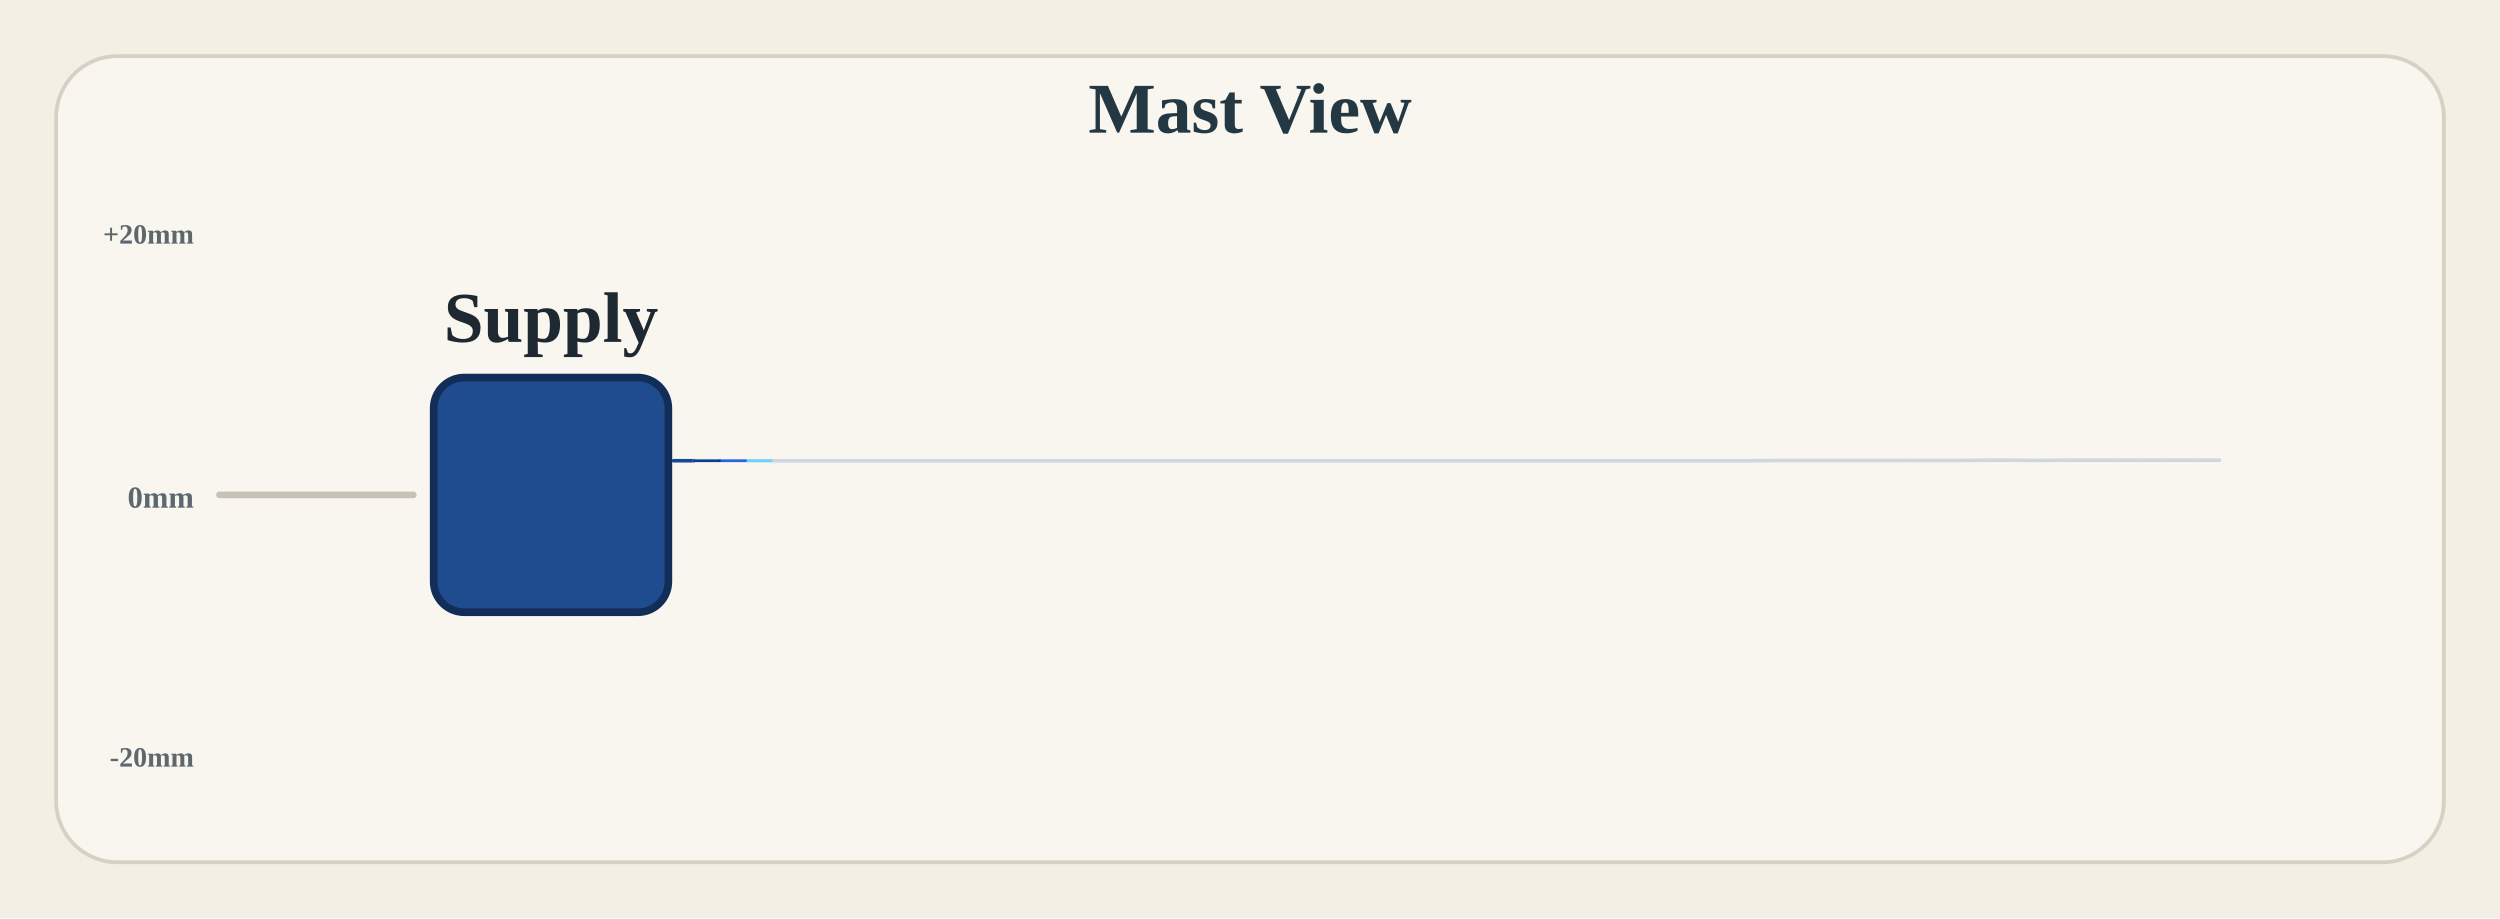
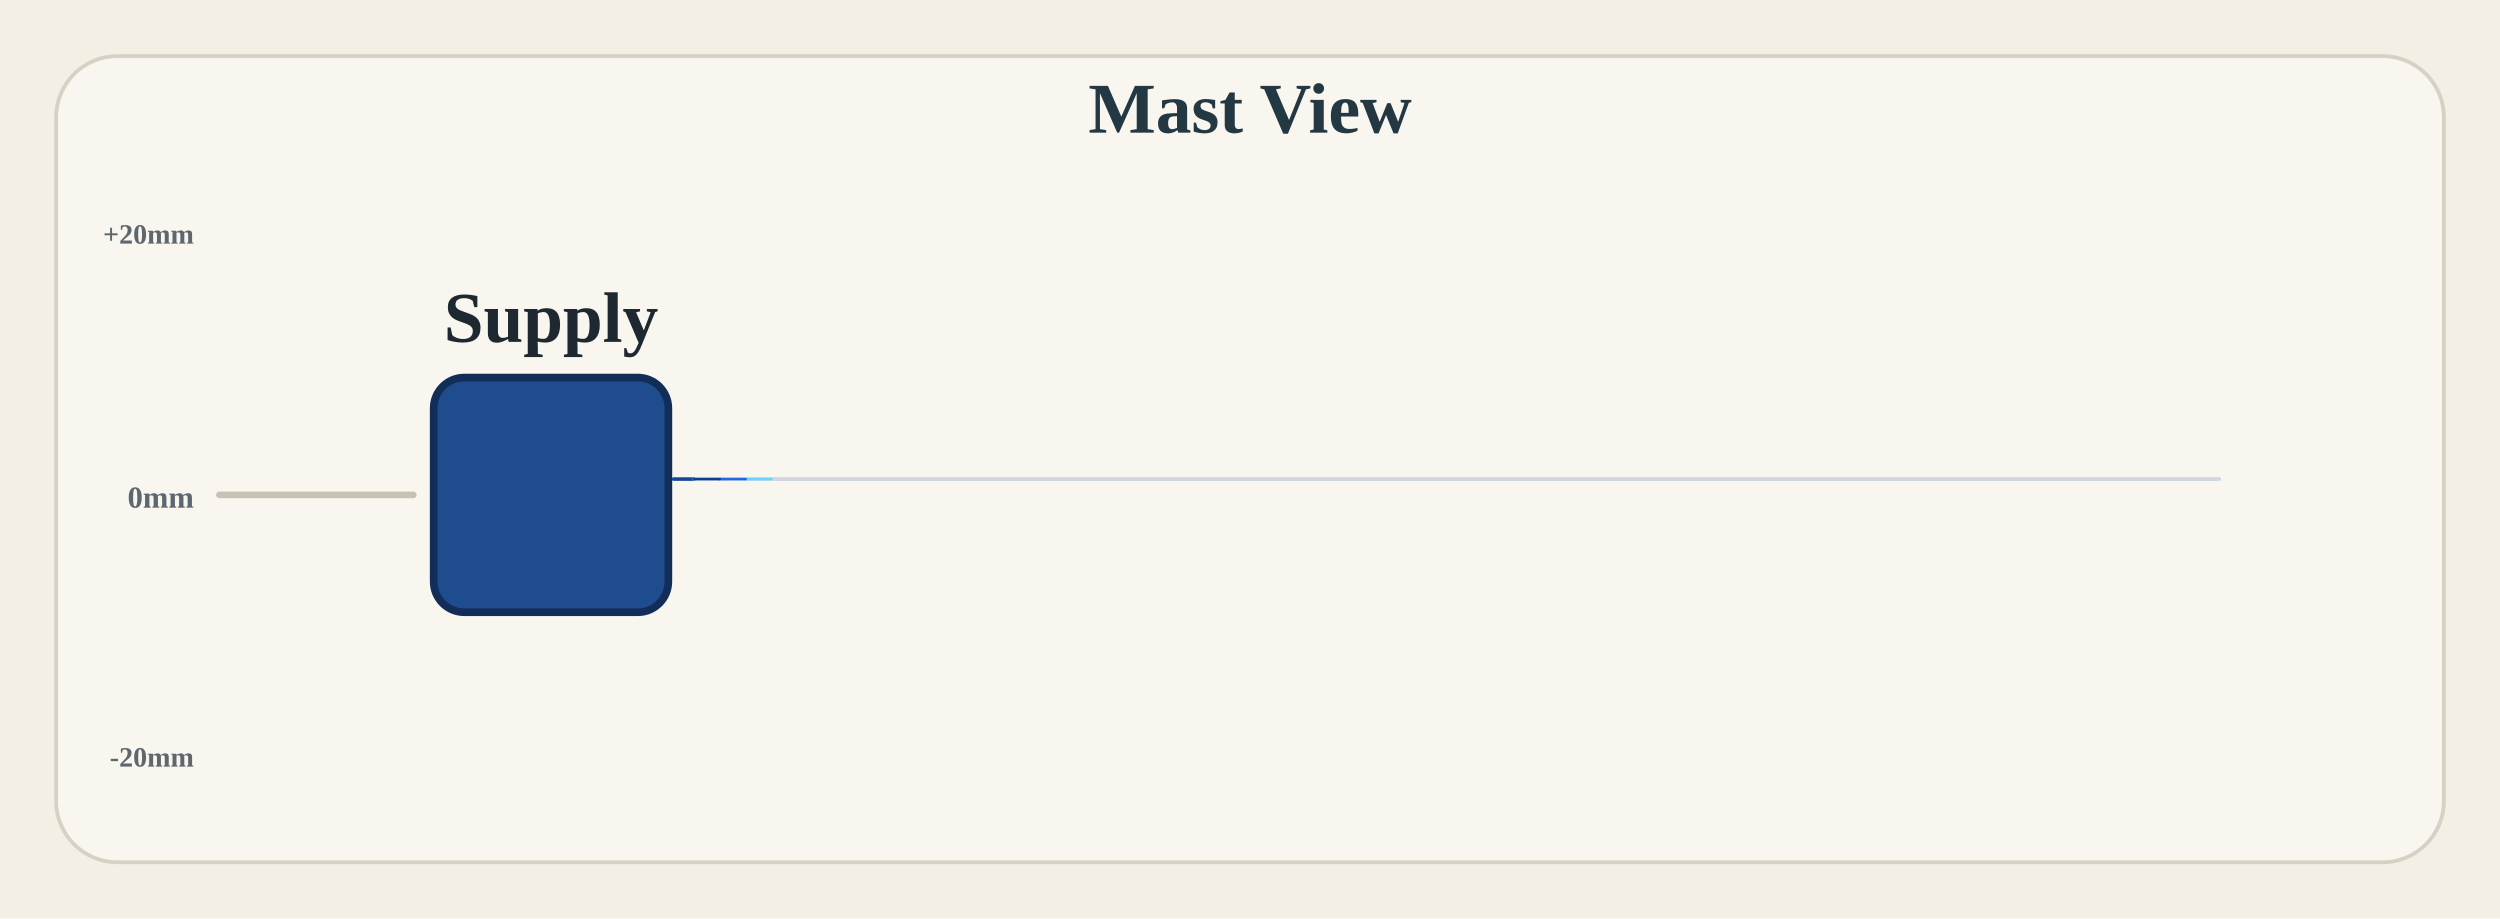
<svg xmlns="http://www.w3.org/2000/svg" width="980" height="360" viewBox="0 0 980 360">
  <rect width="100%" height="100%" fill="#f4efe4" />
  <rect x="22" y="22" width="936" height="316" rx="24" fill="#f9f6ef" stroke="#d7d1c4" stroke-width="1.5" />
  <text x="490.0" y="52.0" text-anchor="middle" font-size="28" font-weight="900" fill="#233843">Mast View</text>
  <rect x="170.0" y="148.0" width="92.0" height="92.0" fill="#1f4b8f" stroke="#122d57" stroke-width="3" rx="12.0" />
  <text x="216.0" y="134.0" text-anchor="middle" font-size="28" font-weight="600" fill="#1d2830">Supply</text>
  <line class="mast-zero-guide" x1="86.0" y1="194.0" x2="162.0" y2="194.0" stroke="#c8c2b5" stroke-width="2.6" stroke-linecap="round" />
  <text x="76.0" y="199.0" text-anchor="end" font-size="12" font-weight="700" fill="#5d676e">0mm</text>
  <text x="76.0" y="95.5" text-anchor="end" font-size="11" font-weight="600" fill="#5d676e">+20mm</text>
  <text x="76.0" y="300.5" text-anchor="end" font-size="11" font-weight="600" fill="#5d676e">-20mm</text>
  <g id="mast-history">
-     <line class="mast-history-lead" x1="264.0" y1="180.6" x2="272.0" y2="180.6" stroke="#0b3d91" stroke-width="1.4" stroke-linecap="round" opacity="0.95" />
-     <polyline class="mast-history-trace" points="272.0,180.6 282.1,180.6 292.3,180.6 302.4,180.6 312.5,180.6 322.7,180.6 332.8,180.6 342.9,180.6 353.1,180.6 363.2,180.6 373.4,180.6 383.5,180.6 393.6,180.6 403.8,180.6 413.9,180.6 424.0,180.6 434.2,180.6 444.3,180.6 454.4,180.6 464.6,180.6 474.7,180.6 484.8,180.6 495.0,180.6 505.1,180.6 515.3,180.6 525.4,180.6 535.5,180.6 545.7,180.6 555.8,180.6 565.9,180.6 576.1,180.6 586.2,180.6 596.3,180.6 606.5,180.6 616.6,180.6 626.7,180.6 636.9,180.6 647.0,180.6 657.2,180.6 667.3,180.6 677.4,180.6 687.6,180.6 697.7,180.5 707.8,180.5 718.0,180.5 728.1,180.5 738.2,180.5 748.4,180.5 758.5,180.5 768.6,180.5 778.8,180.4 788.9,180.4 799.1,180.5 809.2,180.4 819.3,180.4 829.5,180.4 839.6,180.4 849.7,180.4 859.9,180.4 870.0,180.4" fill="none" stroke="#9db4da" stroke-width="1.4" stroke-linecap="round" stroke-linejoin="round" opacity="0.55" />
-     <line class="mast-history-segment" data-recency="older" x1="870.0" y1="180.4" x2="859.9" y2="180.4" stroke="#d3d7dd" stroke-width="1" stroke-linecap="round" />
-     <line class="mast-history-segment" data-recency="older" x1="859.9" y1="180.4" x2="849.7" y2="180.4" stroke="#d3d7dd" stroke-width="1" stroke-linecap="round" />
-     <line class="mast-history-segment" data-recency="older" x1="849.7" y1="180.4" x2="839.6" y2="180.4" stroke="#d3d7dd" stroke-width="1" stroke-linecap="round" />
-     <line class="mast-history-segment" data-recency="older" x1="839.6" y1="180.4" x2="829.5" y2="180.4" stroke="#d3d7dd" stroke-width="1" stroke-linecap="round" />
-     <line class="mast-history-segment" data-recency="older" x1="829.5" y1="180.4" x2="819.3" y2="180.4" stroke="#d3d7dd" stroke-width="1" stroke-linecap="round" />
-     <line class="mast-history-segment" data-recency="older" x1="819.3" y1="180.4" x2="809.2" y2="180.4" stroke="#d3d7dd" stroke-width="1" stroke-linecap="round" />
-     <line class="mast-history-segment" data-recency="older" x1="809.2" y1="180.4" x2="799.1" y2="180.5" stroke="#d3d7dd" stroke-width="1" stroke-linecap="round" />
-     <line class="mast-history-segment" data-recency="older" x1="799.1" y1="180.5" x2="788.9" y2="180.4" stroke="#d3d7dd" stroke-width="1" stroke-linecap="round" />
-     <line class="mast-history-segment" data-recency="older" x1="788.9" y1="180.4" x2="778.8" y2="180.4" stroke="#d3d7dd" stroke-width="1" stroke-linecap="round" />
-     <line class="mast-history-segment" data-recency="older" x1="778.8" y1="180.4" x2="768.6" y2="180.5" stroke="#d3d7dd" stroke-width="1" stroke-linecap="round" />
-     <line class="mast-history-segment" data-recency="older" x1="768.6" y1="180.5" x2="758.5" y2="180.5" stroke="#d3d7dd" stroke-width="1" stroke-linecap="round" />
-     <line class="mast-history-segment" data-recency="older" x1="758.5" y1="180.5" x2="748.4" y2="180.5" stroke="#d3d7dd" stroke-width="1" stroke-linecap="round" />
-     <line class="mast-history-segment" data-recency="older" x1="748.4" y1="180.5" x2="738.2" y2="180.5" stroke="#d3d7dd" stroke-width="1" stroke-linecap="round" />
-     <line class="mast-history-segment" data-recency="older" x1="738.2" y1="180.5" x2="728.1" y2="180.5" stroke="#d3d7dd" stroke-width="1" stroke-linecap="round" />
-     <line class="mast-history-segment" data-recency="older" x1="728.1" y1="180.5" x2="718.0" y2="180.5" stroke="#d3d7dd" stroke-width="1" stroke-linecap="round" />
-     <line class="mast-history-segment" data-recency="older" x1="718.0" y1="180.5" x2="707.8" y2="180.5" stroke="#d3d7dd" stroke-width="1" stroke-linecap="round" />
-     <line class="mast-history-segment" data-recency="older" x1="707.8" y1="180.5" x2="697.7" y2="180.5" stroke="#d3d7dd" stroke-width="1" stroke-linecap="round" />
-     <line class="mast-history-segment" data-recency="older" x1="697.7" y1="180.5" x2="687.6" y2="180.6" stroke="#d3d7dd" stroke-width="1" stroke-linecap="round" />
-     <line class="mast-history-segment" data-recency="older" x1="687.6" y1="180.6" x2="677.4" y2="180.6" stroke="#d3d7dd" stroke-width="1" stroke-linecap="round" />
-     <line class="mast-history-segment" data-recency="older" x1="677.4" y1="180.6" x2="667.3" y2="180.6" stroke="#d3d7dd" stroke-width="1" stroke-linecap="round" />
-     <line class="mast-history-segment" data-recency="older" x1="667.3" y1="180.6" x2="657.2" y2="180.6" stroke="#d3d7dd" stroke-width="1" stroke-linecap="round" />
-     <line class="mast-history-segment" data-recency="older" x1="657.2" y1="180.6" x2="647.0" y2="180.6" stroke="#d3d7dd" stroke-width="1" stroke-linecap="round" />
-     <line class="mast-history-segment" data-recency="older" x1="647.0" y1="180.6" x2="636.9" y2="180.6" stroke="#d3d7dd" stroke-width="1" stroke-linecap="round" />
-     <line class="mast-history-segment" data-recency="older" x1="636.9" y1="180.6" x2="626.7" y2="180.6" stroke="#d3d7dd" stroke-width="1" stroke-linecap="round" />
-     <line class="mast-history-segment" data-recency="older" x1="626.7" y1="180.6" x2="616.6" y2="180.6" stroke="#d3d7dd" stroke-width="1" stroke-linecap="round" />
-     <line class="mast-history-segment" data-recency="older" x1="616.6" y1="180.6" x2="606.5" y2="180.6" stroke="#d3d7dd" stroke-width="1" stroke-linecap="round" />
-     <line class="mast-history-segment" data-recency="older" x1="606.5" y1="180.6" x2="596.3" y2="180.6" stroke="#d3d7dd" stroke-width="1" stroke-linecap="round" />
-     <line class="mast-history-segment" data-recency="older" x1="596.3" y1="180.6" x2="586.2" y2="180.6" stroke="#d3d7dd" stroke-width="1" stroke-linecap="round" />
-     <line class="mast-history-segment" data-recency="older" x1="586.2" y1="180.6" x2="576.1" y2="180.6" stroke="#d3d7dd" stroke-width="1" stroke-linecap="round" />
-     <line class="mast-history-segment" data-recency="older" x1="576.1" y1="180.6" x2="565.9" y2="180.6" stroke="#d3d7dd" stroke-width="1" stroke-linecap="round" />
-     <line class="mast-history-segment" data-recency="older" x1="565.9" y1="180.6" x2="555.8" y2="180.6" stroke="#d3d7dd" stroke-width="1" stroke-linecap="round" />
-     <line class="mast-history-segment" data-recency="older" x1="555.8" y1="180.6" x2="545.7" y2="180.6" stroke="#d3d7dd" stroke-width="1" stroke-linecap="round" />
-     <line class="mast-history-segment" data-recency="older" x1="545.7" y1="180.6" x2="535.5" y2="180.6" stroke="#d3d7dd" stroke-width="1" stroke-linecap="round" />
-     <line class="mast-history-segment" data-recency="older" x1="535.5" y1="180.6" x2="525.4" y2="180.6" stroke="#d3d7dd" stroke-width="1" stroke-linecap="round" />
-     <line class="mast-history-segment" data-recency="older" x1="525.4" y1="180.6" x2="515.3" y2="180.6" stroke="#d3d7dd" stroke-width="1" stroke-linecap="round" />
-     <line class="mast-history-segment" data-recency="older" x1="515.3" y1="180.6" x2="505.1" y2="180.6" stroke="#d3d7dd" stroke-width="1" stroke-linecap="round" />
-     <line class="mast-history-segment" data-recency="older" x1="505.1" y1="180.6" x2="495.0" y2="180.6" stroke="#d3d7dd" stroke-width="1" stroke-linecap="round" />
-     <line class="mast-history-segment" data-recency="older" x1="495.0" y1="180.6" x2="484.8" y2="180.6" stroke="#d3d7dd" stroke-width="1" stroke-linecap="round" />
-     <line class="mast-history-segment" data-recency="older" x1="484.8" y1="180.6" x2="474.7" y2="180.6" stroke="#d3d7dd" stroke-width="1" stroke-linecap="round" />
-     <line class="mast-history-segment" data-recency="older" x1="474.7" y1="180.6" x2="464.6" y2="180.6" stroke="#d3d7dd" stroke-width="1" stroke-linecap="round" />
-     <line class="mast-history-segment" data-recency="older" x1="464.6" y1="180.6" x2="454.4" y2="180.6" stroke="#d3d7dd" stroke-width="1" stroke-linecap="round" />
-     <line class="mast-history-segment" data-recency="older" x1="454.4" y1="180.6" x2="444.3" y2="180.6" stroke="#d3d7dd" stroke-width="1" stroke-linecap="round" />
-     <line class="mast-history-segment" data-recency="older" x1="444.3" y1="180.6" x2="434.2" y2="180.6" stroke="#d3d7dd" stroke-width="1" stroke-linecap="round" />
-     <line class="mast-history-segment" data-recency="older" x1="434.2" y1="180.6" x2="424.0" y2="180.6" stroke="#d3d7dd" stroke-width="1" stroke-linecap="round" />
-     <line class="mast-history-segment" data-recency="older" x1="424.0" y1="180.6" x2="413.9" y2="180.6" stroke="#d3d7dd" stroke-width="1" stroke-linecap="round" />
-     <line class="mast-history-segment" data-recency="older" x1="413.9" y1="180.6" x2="403.8" y2="180.6" stroke="#d3d7dd" stroke-width="1" stroke-linecap="round" />
-     <line class="mast-history-segment" data-recency="older" x1="403.8" y1="180.6" x2="393.6" y2="180.6" stroke="#d3d7dd" stroke-width="1" stroke-linecap="round" />
-     <line class="mast-history-segment" data-recency="older" x1="393.6" y1="180.6" x2="383.5" y2="180.6" stroke="#d3d7dd" stroke-width="1" stroke-linecap="round" />
-     <line class="mast-history-segment" data-recency="older" x1="383.5" y1="180.6" x2="373.4" y2="180.6" stroke="#d3d7dd" stroke-width="1" stroke-linecap="round" />
-     <line class="mast-history-segment" data-recency="older" x1="373.4" y1="180.6" x2="363.2" y2="180.6" stroke="#d3d7dd" stroke-width="1" stroke-linecap="round" />
-     <line class="mast-history-segment" data-recency="older" x1="363.2" y1="180.6" x2="353.1" y2="180.6" stroke="#d3d7dd" stroke-width="1" stroke-linecap="round" />
-     <line class="mast-history-segment" data-recency="older" x1="353.1" y1="180.6" x2="342.9" y2="180.6" stroke="#d3d7dd" stroke-width="1" stroke-linecap="round" />
-     <line class="mast-history-segment" data-recency="older" x1="342.9" y1="180.6" x2="332.8" y2="180.6" stroke="#d3d7dd" stroke-width="1" stroke-linecap="round" />
-     <line class="mast-history-segment" data-recency="older" x1="332.8" y1="180.6" x2="322.7" y2="180.6" stroke="#d3d7dd" stroke-width="1" stroke-linecap="round" />
-     <line class="mast-history-segment" data-recency="older" x1="322.7" y1="180.6" x2="312.5" y2="180.6" stroke="#d3d7dd" stroke-width="1" stroke-linecap="round" />
-     <line class="mast-history-segment" data-recency="older" x1="312.5" y1="180.6" x2="302.4" y2="180.6" stroke="#d3d7dd" stroke-width="1" stroke-linecap="round" />
-     <line class="mast-history-segment" data-recency="n-2" x1="302.4" y1="180.6" x2="292.3" y2="180.6" stroke="#63d7ff" stroke-width="1" stroke-linecap="round" />
-     <line class="mast-history-segment" data-recency="n-1" x1="292.3" y1="180.6" x2="282.1" y2="180.6" stroke="#2563eb" stroke-width="1" stroke-linecap="round" />
-     <line class="mast-history-segment" data-recency="current" x1="282.1" y1="180.6" x2="272.0" y2="180.6" stroke="#0b3d91" stroke-width="1" stroke-linecap="round" />
+     <line class="mast-history-lead" x1="264.0" y1="187.8" x2="272.0" y2="187.8" stroke="#0b3d91" stroke-width="1.4" stroke-linecap="round" opacity="0.95" />
+     <polyline class="mast-history-trace" points="272.0,187.8 282.1,187.8 292.3,187.8 302.4,187.8 312.5,187.8 322.7,187.8 332.8,187.8 342.9,187.8 353.1,187.8 363.2,187.8 373.4,187.8 383.5,187.8 393.6,187.8 403.8,187.8 413.9,187.8 424.0,187.8 434.2,187.8 444.3,187.8 454.4,187.8 464.6,187.8 474.7,187.8 484.8,187.8 495.0,187.8 505.1,187.8 515.3,187.8 525.4,187.8 535.5,187.8 545.7,187.8 555.8,187.8 565.9,187.8 576.1,187.8 586.2,187.8 596.3,187.8 606.5,187.8 616.6,187.8 626.7,187.8 636.9,187.8 647.0,187.8 657.2,187.8 667.3,187.8 677.4,187.8 687.6,187.8 697.7,187.8 707.8,187.8 718.0,187.8 728.1,187.8 738.2,187.8 748.4,187.8 758.5,187.8 768.6,187.8 778.8,187.8 788.9,187.8 799.1,187.8 809.2,187.8 819.3,187.8 829.5,187.8 839.6,187.8 849.7,187.8 859.9,187.8 870.0,187.8" fill="none" stroke="#9db4da" stroke-width="1.4" stroke-linecap="round" stroke-linejoin="round" opacity="0.55" />
+     <line class="mast-history-segment" data-recency="older" x1="870.0" y1="187.8" x2="859.9" y2="187.8" stroke="#d3d7dd" stroke-width="1" stroke-linecap="round" />
+     <line class="mast-history-segment" data-recency="older" x1="859.9" y1="187.8" x2="849.7" y2="187.8" stroke="#d3d7dd" stroke-width="1" stroke-linecap="round" />
+     <line class="mast-history-segment" data-recency="older" x1="849.7" y1="187.8" x2="839.6" y2="187.8" stroke="#d3d7dd" stroke-width="1" stroke-linecap="round" />
+     <line class="mast-history-segment" data-recency="older" x1="839.6" y1="187.8" x2="829.5" y2="187.8" stroke="#d3d7dd" stroke-width="1" stroke-linecap="round" />
+     <line class="mast-history-segment" data-recency="older" x1="829.5" y1="187.8" x2="819.3" y2="187.8" stroke="#d3d7dd" stroke-width="1" stroke-linecap="round" />
+     <line class="mast-history-segment" data-recency="older" x1="819.3" y1="187.8" x2="809.2" y2="187.8" stroke="#d3d7dd" stroke-width="1" stroke-linecap="round" />
+     <line class="mast-history-segment" data-recency="older" x1="809.2" y1="187.8" x2="799.1" y2="187.8" stroke="#d3d7dd" stroke-width="1" stroke-linecap="round" />
+     <line class="mast-history-segment" data-recency="older" x1="799.1" y1="187.8" x2="788.9" y2="187.8" stroke="#d3d7dd" stroke-width="1" stroke-linecap="round" />
+     <line class="mast-history-segment" data-recency="older" x1="788.9" y1="187.8" x2="778.8" y2="187.8" stroke="#d3d7dd" stroke-width="1" stroke-linecap="round" />
+     <line class="mast-history-segment" data-recency="older" x1="778.8" y1="187.8" x2="768.6" y2="187.8" stroke="#d3d7dd" stroke-width="1" stroke-linecap="round" />
+     <line class="mast-history-segment" data-recency="older" x1="768.6" y1="187.8" x2="758.5" y2="187.8" stroke="#d3d7dd" stroke-width="1" stroke-linecap="round" />
+     <line class="mast-history-segment" data-recency="older" x1="758.5" y1="187.8" x2="748.4" y2="187.8" stroke="#d3d7dd" stroke-width="1" stroke-linecap="round" />
+     <line class="mast-history-segment" data-recency="older" x1="748.4" y1="187.8" x2="738.2" y2="187.8" stroke="#d3d7dd" stroke-width="1" stroke-linecap="round" />
+     <line class="mast-history-segment" data-recency="older" x1="738.2" y1="187.8" x2="728.1" y2="187.8" stroke="#d3d7dd" stroke-width="1" stroke-linecap="round" />
+     <line class="mast-history-segment" data-recency="older" x1="728.1" y1="187.8" x2="718.0" y2="187.8" stroke="#d3d7dd" stroke-width="1" stroke-linecap="round" />
+     <line class="mast-history-segment" data-recency="older" x1="718.0" y1="187.8" x2="707.8" y2="187.8" stroke="#d3d7dd" stroke-width="1" stroke-linecap="round" />
+     <line class="mast-history-segment" data-recency="older" x1="707.8" y1="187.8" x2="697.7" y2="187.8" stroke="#d3d7dd" stroke-width="1" stroke-linecap="round" />
+     <line class="mast-history-segment" data-recency="older" x1="697.7" y1="187.8" x2="687.6" y2="187.8" stroke="#d3d7dd" stroke-width="1" stroke-linecap="round" />
+     <line class="mast-history-segment" data-recency="older" x1="687.6" y1="187.8" x2="677.4" y2="187.8" stroke="#d3d7dd" stroke-width="1" stroke-linecap="round" />
+     <line class="mast-history-segment" data-recency="older" x1="677.4" y1="187.8" x2="667.3" y2="187.8" stroke="#d3d7dd" stroke-width="1" stroke-linecap="round" />
+     <line class="mast-history-segment" data-recency="older" x1="667.3" y1="187.8" x2="657.2" y2="187.8" stroke="#d3d7dd" stroke-width="1" stroke-linecap="round" />
+     <line class="mast-history-segment" data-recency="older" x1="657.2" y1="187.8" x2="647.0" y2="187.8" stroke="#d3d7dd" stroke-width="1" stroke-linecap="round" />
+     <line class="mast-history-segment" data-recency="older" x1="647.0" y1="187.8" x2="636.9" y2="187.8" stroke="#d3d7dd" stroke-width="1" stroke-linecap="round" />
+     <line class="mast-history-segment" data-recency="older" x1="636.9" y1="187.8" x2="626.7" y2="187.8" stroke="#d3d7dd" stroke-width="1" stroke-linecap="round" />
+     <line class="mast-history-segment" data-recency="older" x1="626.7" y1="187.8" x2="616.6" y2="187.8" stroke="#d3d7dd" stroke-width="1" stroke-linecap="round" />
+     <line class="mast-history-segment" data-recency="older" x1="616.6" y1="187.8" x2="606.5" y2="187.8" stroke="#d3d7dd" stroke-width="1" stroke-linecap="round" />
+     <line class="mast-history-segment" data-recency="older" x1="606.5" y1="187.8" x2="596.3" y2="187.8" stroke="#d3d7dd" stroke-width="1" stroke-linecap="round" />
+     <line class="mast-history-segment" data-recency="older" x1="596.3" y1="187.8" x2="586.2" y2="187.8" stroke="#d3d7dd" stroke-width="1" stroke-linecap="round" />
+     <line class="mast-history-segment" data-recency="older" x1="586.2" y1="187.8" x2="576.1" y2="187.8" stroke="#d3d7dd" stroke-width="1" stroke-linecap="round" />
+     <line class="mast-history-segment" data-recency="older" x1="576.1" y1="187.8" x2="565.9" y2="187.8" stroke="#d3d7dd" stroke-width="1" stroke-linecap="round" />
+     <line class="mast-history-segment" data-recency="older" x1="565.9" y1="187.8" x2="555.8" y2="187.8" stroke="#d3d7dd" stroke-width="1" stroke-linecap="round" />
+     <line class="mast-history-segment" data-recency="older" x1="555.8" y1="187.8" x2="545.7" y2="187.8" stroke="#d3d7dd" stroke-width="1" stroke-linecap="round" />
+     <line class="mast-history-segment" data-recency="older" x1="545.7" y1="187.8" x2="535.5" y2="187.8" stroke="#d3d7dd" stroke-width="1" stroke-linecap="round" />
+     <line class="mast-history-segment" data-recency="older" x1="535.5" y1="187.8" x2="525.4" y2="187.8" stroke="#d3d7dd" stroke-width="1" stroke-linecap="round" />
+     <line class="mast-history-segment" data-recency="older" x1="525.4" y1="187.8" x2="515.3" y2="187.8" stroke="#d3d7dd" stroke-width="1" stroke-linecap="round" />
+     <line class="mast-history-segment" data-recency="older" x1="515.3" y1="187.8" x2="505.1" y2="187.8" stroke="#d3d7dd" stroke-width="1" stroke-linecap="round" />
+     <line class="mast-history-segment" data-recency="older" x1="505.1" y1="187.8" x2="495.0" y2="187.8" stroke="#d3d7dd" stroke-width="1" stroke-linecap="round" />
+     <line class="mast-history-segment" data-recency="older" x1="495.0" y1="187.8" x2="484.8" y2="187.8" stroke="#d3d7dd" stroke-width="1" stroke-linecap="round" />
+     <line class="mast-history-segment" data-recency="older" x1="484.8" y1="187.8" x2="474.7" y2="187.8" stroke="#d3d7dd" stroke-width="1" stroke-linecap="round" />
+     <line class="mast-history-segment" data-recency="older" x1="474.7" y1="187.8" x2="464.6" y2="187.8" stroke="#d3d7dd" stroke-width="1" stroke-linecap="round" />
+     <line class="mast-history-segment" data-recency="older" x1="464.6" y1="187.8" x2="454.4" y2="187.8" stroke="#d3d7dd" stroke-width="1" stroke-linecap="round" />
+     <line class="mast-history-segment" data-recency="older" x1="454.4" y1="187.8" x2="444.3" y2="187.8" stroke="#d3d7dd" stroke-width="1" stroke-linecap="round" />
+     <line class="mast-history-segment" data-recency="older" x1="444.3" y1="187.8" x2="434.2" y2="187.8" stroke="#d3d7dd" stroke-width="1" stroke-linecap="round" />
+     <line class="mast-history-segment" data-recency="older" x1="434.2" y1="187.8" x2="424.0" y2="187.8" stroke="#d3d7dd" stroke-width="1" stroke-linecap="round" />
+     <line class="mast-history-segment" data-recency="older" x1="424.0" y1="187.8" x2="413.9" y2="187.8" stroke="#d3d7dd" stroke-width="1" stroke-linecap="round" />
+     <line class="mast-history-segment" data-recency="older" x1="413.9" y1="187.8" x2="403.8" y2="187.8" stroke="#d3d7dd" stroke-width="1" stroke-linecap="round" />
+     <line class="mast-history-segment" data-recency="older" x1="403.8" y1="187.8" x2="393.6" y2="187.8" stroke="#d3d7dd" stroke-width="1" stroke-linecap="round" />
+     <line class="mast-history-segment" data-recency="older" x1="393.6" y1="187.8" x2="383.5" y2="187.8" stroke="#d3d7dd" stroke-width="1" stroke-linecap="round" />
+     <line class="mast-history-segment" data-recency="older" x1="383.5" y1="187.8" x2="373.4" y2="187.8" stroke="#d3d7dd" stroke-width="1" stroke-linecap="round" />
+     <line class="mast-history-segment" data-recency="older" x1="373.4" y1="187.8" x2="363.2" y2="187.8" stroke="#d3d7dd" stroke-width="1" stroke-linecap="round" />
+     <line class="mast-history-segment" data-recency="older" x1="363.2" y1="187.8" x2="353.1" y2="187.8" stroke="#d3d7dd" stroke-width="1" stroke-linecap="round" />
+     <line class="mast-history-segment" data-recency="older" x1="353.1" y1="187.8" x2="342.9" y2="187.8" stroke="#d3d7dd" stroke-width="1" stroke-linecap="round" />
+     <line class="mast-history-segment" data-recency="older" x1="342.9" y1="187.8" x2="332.8" y2="187.8" stroke="#d3d7dd" stroke-width="1" stroke-linecap="round" />
+     <line class="mast-history-segment" data-recency="older" x1="332.8" y1="187.8" x2="322.7" y2="187.8" stroke="#d3d7dd" stroke-width="1" stroke-linecap="round" />
+     <line class="mast-history-segment" data-recency="older" x1="322.7" y1="187.8" x2="312.5" y2="187.8" stroke="#d3d7dd" stroke-width="1" stroke-linecap="round" />
+     <line class="mast-history-segment" data-recency="older" x1="312.5" y1="187.8" x2="302.4" y2="187.8" stroke="#d3d7dd" stroke-width="1" stroke-linecap="round" />
+     <line class="mast-history-segment" data-recency="n-2" x1="302.4" y1="187.8" x2="292.3" y2="187.8" stroke="#63d7ff" stroke-width="1" stroke-linecap="round" />
+     <line class="mast-history-segment" data-recency="n-1" x1="292.3" y1="187.8" x2="282.1" y2="187.8" stroke="#2563eb" stroke-width="1" stroke-linecap="round" />
+     <line class="mast-history-segment" data-recency="current" x1="282.1" y1="187.8" x2="272.0" y2="187.8" stroke="#0b3d91" stroke-width="1" stroke-linecap="round" />
  </g>
</svg>
